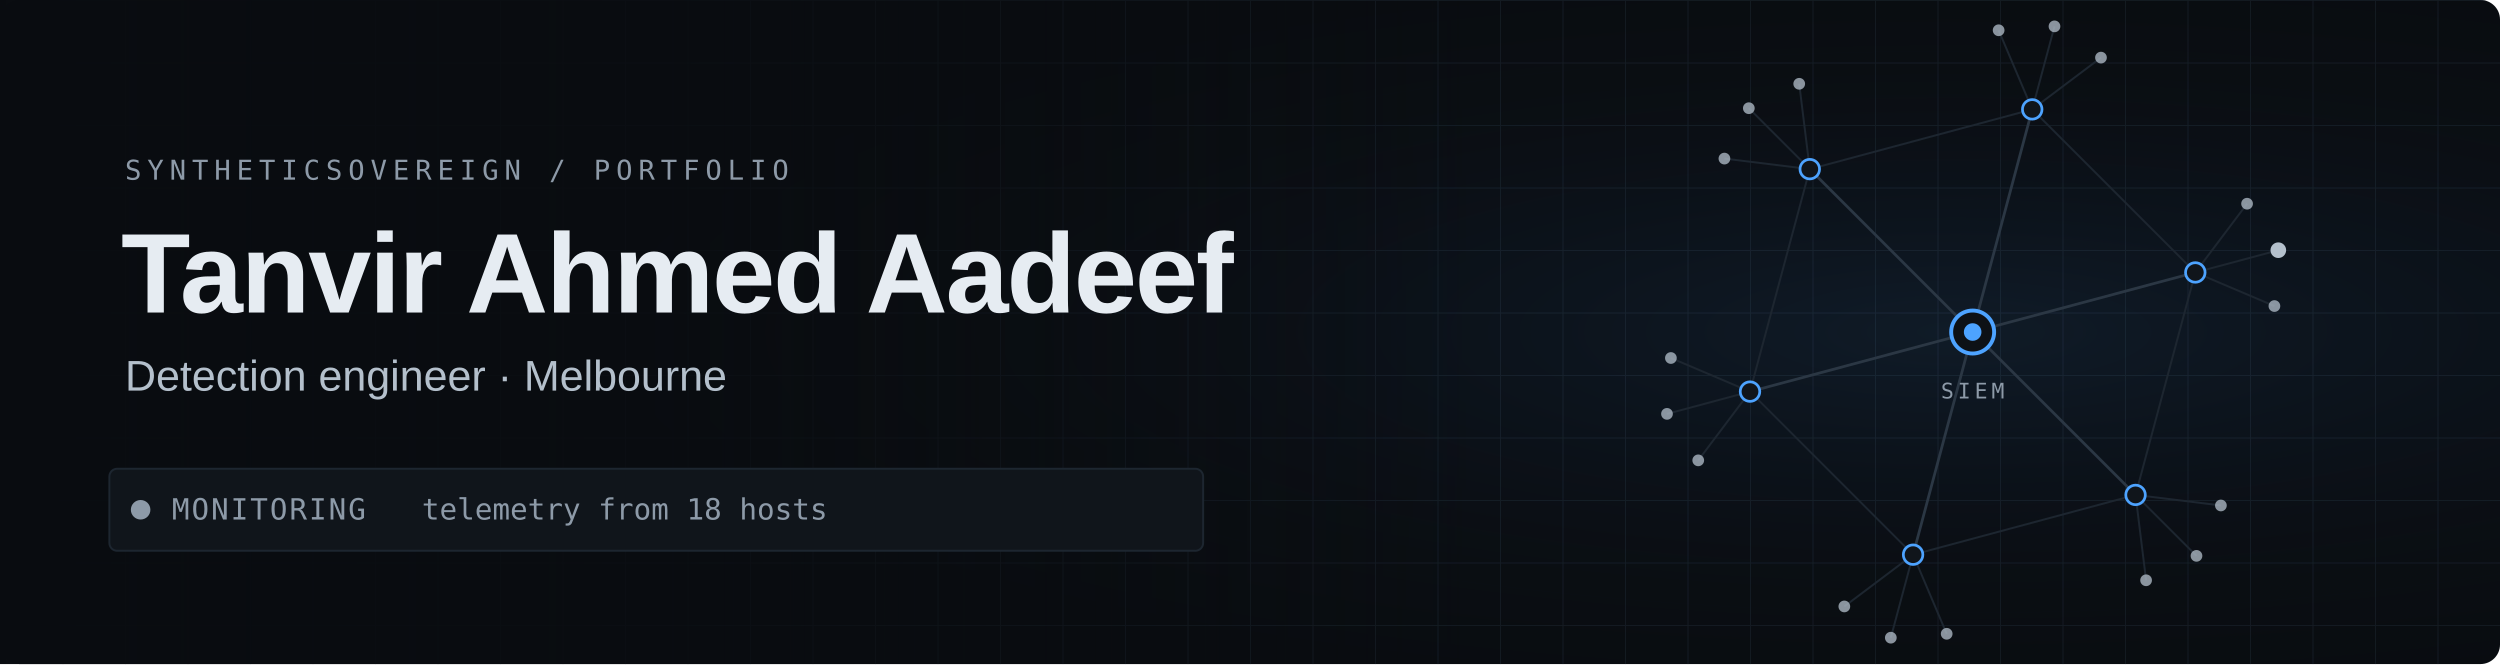
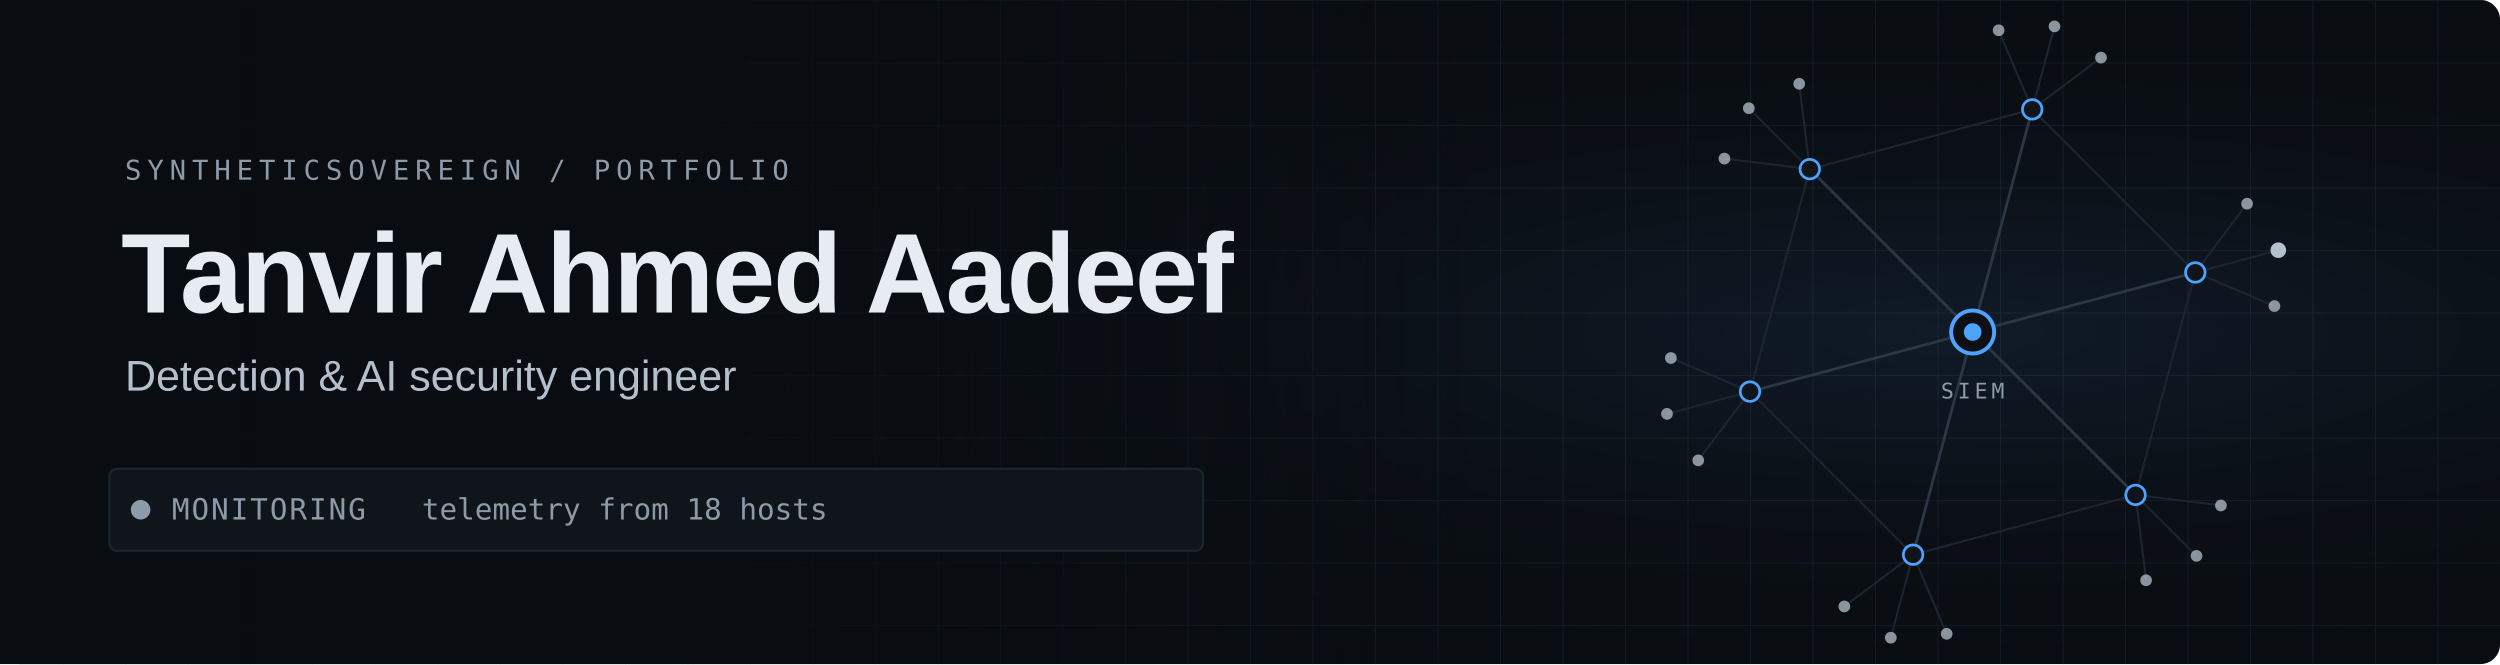
- <svg xmlns="http://www.w3.org/2000/svg" width="1280" height="340" viewBox="0 0 1280 340" role="img" aria-label="Tanvir Ahmed Aadeef, detection engineer">
+ <svg xmlns="http://www.w3.org/2000/svg" width="1280" height="340" viewBox="0 0 1280 340" role="img" aria-label="Tanvir Ahmed Aadeef, detection and AI security engineer">
  <defs>
    <pattern id="g" width="32" height="32" patternUnits="userSpaceOnUse">
      <path d="M32 0H0V32" fill="none" stroke="#1d2630" stroke-width="1" opacity=".55" />
    </pattern>
    <radialGradient id="v" cx="78%" cy="50%" r="60%">
      <stop offset="0" stop-color="#4da3ff" stop-opacity=".10" />
      <stop offset="1" stop-color="#090c10" stop-opacity="0" />
    </radialGradient>
    <linearGradient id="fade" x1="0" x2="1">
      <stop offset="0" stop-color="#090c10" />
      <stop offset=".45" stop-color="#090c10" stop-opacity=".85" />
      <stop offset="1" stop-color="#090c10" stop-opacity="0" />
    </linearGradient>
    <style>
.n{font-family:'Segoe UI',-apple-system,'Helvetica Neue',Arial,sans-serif}
.m{font-family:'Cascadia Mono',ui-monospace,SFMono-Regular,Menlo,Consolas,monospace}
</style>
  </defs>
  <rect width="1280" height="340" rx="10" fill="#090c10" />
  <rect width="1280" height="340" rx="10" fill="url(#g)" />
  <rect width="1280" height="340" rx="10" fill="url(#v)" />
  <line x1="1010" y1="170" x2="1040.5" y2="56.0" stroke="#2b3744" stroke-width="1.4" />
  <line x1="1040.5" y1="56.0" x2="1124.0" y2="139.5" stroke="#1d2630" stroke-width="1" />
  <line x1="1010" y1="170" x2="1124.0" y2="139.5" stroke="#2b3744" stroke-width="1.4" />
  <line x1="1124.0" y1="139.5" x2="1093.4" y2="253.4" stroke="#1d2630" stroke-width="1" />
  <line x1="1010" y1="170" x2="1093.4" y2="253.4" stroke="#2b3744" stroke-width="1.4" />
  <line x1="1093.4" y1="253.4" x2="979.5" y2="284.0" stroke="#1d2630" stroke-width="1" />
  <line x1="1010" y1="170" x2="979.5" y2="284.0" stroke="#2b3744" stroke-width="1.4" />
  <line x1="979.5" y1="284.0" x2="896.0" y2="200.5" stroke="#1d2630" stroke-width="1" />
  <line x1="1010" y1="170" x2="896.0" y2="200.5" stroke="#2b3744" stroke-width="1.4" />
  <line x1="896.0" y1="200.5" x2="926.6" y2="86.6" stroke="#1d2630" stroke-width="1" />
  <line x1="1010" y1="170" x2="926.6" y2="86.6" stroke="#2b3744" stroke-width="1.4" />
  <line x1="926.6" y1="86.6" x2="1040.5" y2="56.0" stroke="#1d2630" stroke-width="1" />
  <line x1="1040.5" y1="56.0" x2="1023.3" y2="15.5" stroke="#1d2630" stroke-width="1" />
  <line x1="1040.5" y1="56.0" x2="1051.9" y2="13.5" stroke="#1d2630" stroke-width="1" />
  <line x1="1040.5" y1="56.0" x2="1075.7" y2="29.5" stroke="#1d2630" stroke-width="1" />
  <line x1="1124.0" y1="139.5" x2="1150.5" y2="104.3" stroke="#1d2630" stroke-width="1" />
  <line x1="1124.0" y1="139.5" x2="1166.5" y2="128.1" stroke="#1d2630" stroke-width="1" />
  <line x1="1124.0" y1="139.5" x2="1164.5" y2="156.7" stroke="#1d2630" stroke-width="1" />
  <line x1="1093.4" y1="253.4" x2="1137.1" y2="258.8" stroke="#1d2630" stroke-width="1" />
  <line x1="1093.4" y1="253.4" x2="1124.6" y2="284.6" stroke="#1d2630" stroke-width="1" />
  <line x1="1093.4" y1="253.4" x2="1098.8" y2="297.1" stroke="#1d2630" stroke-width="1" />
  <line x1="979.5" y1="284.0" x2="996.7" y2="324.5" stroke="#1d2630" stroke-width="1" />
  <line x1="979.5" y1="284.0" x2="968.1" y2="326.5" stroke="#1d2630" stroke-width="1" />
  <line x1="979.5" y1="284.0" x2="944.3" y2="310.5" stroke="#1d2630" stroke-width="1" />
  <line x1="896.0" y1="200.5" x2="869.5" y2="235.7" stroke="#1d2630" stroke-width="1" />
  <line x1="896.0" y1="200.5" x2="853.5" y2="211.9" stroke="#1d2630" stroke-width="1" />
  <line x1="896.0" y1="200.5" x2="855.5" y2="183.3" stroke="#1d2630" stroke-width="1" />
  <line x1="926.6" y1="86.6" x2="882.9" y2="81.2" stroke="#1d2630" stroke-width="1" />
  <line x1="926.6" y1="86.6" x2="895.4" y2="55.4" stroke="#1d2630" stroke-width="1" />
  <line x1="926.6" y1="86.6" x2="921.2" y2="42.9" stroke="#1d2630" stroke-width="1" />
  <circle r="2" fill="#8d9aa8" opacity=".8">
    <animateMotion dur="2.20s" begin="0.0s" repeatCount="indefinite" path="M1040.5,56.0 L1010,170" />
  </circle>
  <circle r="2" fill="#8d9aa8" opacity=".8">
    <animateMotion dur="2.57s" begin="0.4s" repeatCount="indefinite" path="M1124.0,139.5 L1010,170" />
  </circle>
  <circle r="2" fill="#8d9aa8" opacity=".8">
    <animateMotion dur="2.94s" begin="0.8s" repeatCount="indefinite" path="M1093.4,253.4 L1010,170" />
  </circle>
  <circle r="2" fill="#8d9aa8" opacity=".8">
    <animateMotion dur="3.31s" begin="1.2s" repeatCount="indefinite" path="M979.5,284.0 L1010,170" />
  </circle>
  <circle r="2" fill="#8d9aa8" opacity=".8">
    <animateMotion dur="3.68s" begin="1.6s" repeatCount="indefinite" path="M896.0,200.5 L1010,170" />
  </circle>
  <circle r="2" fill="#8d9aa8" opacity=".8">
    <animateMotion dur="4.05s" begin="2.0s" repeatCount="indefinite" path="M926.6,86.6 L1010,170" />
  </circle>
  <circle cx="1023.3" cy="15.5" r="3" fill="#b4c0cc" opacity=".75" />
  <circle cx="1051.9" cy="13.5" r="3" fill="#b4c0cc" opacity=".75" />
  <circle cx="1075.7" cy="29.5" r="3" fill="#b4c0cc" opacity=".75" />
  <circle cx="1150.5" cy="104.3" r="3" fill="#b4c0cc" opacity=".75" />
  <circle cx="1164.5" cy="156.7" r="3" fill="#b4c0cc" opacity=".75" />
  <circle cx="1137.1" cy="258.8" r="3" fill="#b4c0cc" opacity=".75" />
  <circle cx="1124.6" cy="284.6" r="3" fill="#b4c0cc" opacity=".75" />
  <circle cx="1098.8" cy="297.1" r="3" fill="#b4c0cc" opacity=".75" />
  <circle cx="996.7" cy="324.5" r="3" fill="#b4c0cc" opacity=".75" />
  <circle cx="968.1" cy="326.5" r="3" fill="#b4c0cc" opacity=".75" />
  <circle cx="944.3" cy="310.5" r="3" fill="#b4c0cc" opacity=".75" />
  <circle cx="869.5" cy="235.7" r="3" fill="#b4c0cc" opacity=".75" />
  <circle cx="853.5" cy="211.9" r="3" fill="#b4c0cc" opacity=".75" />
  <circle cx="855.5" cy="183.3" r="3" fill="#b4c0cc" opacity=".75" />
  <circle cx="882.9" cy="81.2" r="3" fill="#b4c0cc" opacity=".75" />
  <circle cx="895.4" cy="55.4" r="3" fill="#b4c0cc" opacity=".75" />
  <circle cx="921.2" cy="42.9" r="3" fill="#b4c0cc" opacity=".75" />
  <circle cx="1166.5" cy="128.1" r="4" fill="#b4c0cc">
    <animate attributeName="fill" dur="7s" repeatCount="indefinite" keyTimes="0;.12;.14;.78;.80;.96;1" values="#b4c0cc;#b4c0cc;#ff5b4f;#ff5b4f;#3ed68e;#3ed68e;#b4c0cc" />
  </circle>
  <circle cx="1166.5" cy="128.1" r="4" fill="none" stroke="#ff5b4f" stroke-width="1.5" opacity="0">
    <animate attributeName="r" dur="7s" repeatCount="indefinite" keyTimes="0;.13;.26;1" values="4;4;20;20" />
    <animate attributeName="opacity" dur="7s" repeatCount="indefinite" keyTimes="0;.13;.14;.26;1" values="0;0;.9;0;0" />
  </circle>
  <circle cx="1040.5" cy="56.0" r="5" fill="#10151b" stroke="#4da3ff" stroke-width="1.4" />
  <circle cx="1124.0" cy="139.5" r="5" fill="#10151b" stroke="#4da3ff" stroke-width="1.4" />
  <circle cx="1093.4" cy="253.4" r="5" fill="#10151b" stroke="#4da3ff" stroke-width="1.4" />
  <circle cx="979.5" cy="284.0" r="5" fill="#10151b" stroke="#4da3ff" stroke-width="1.4" />
  <circle cx="896.0" cy="200.5" r="5" fill="#10151b" stroke="#4da3ff" stroke-width="1.4" />
  <circle cx="926.6" cy="86.6" r="5" fill="#10151b" stroke="#4da3ff" stroke-width="1.4" />
  <circle cx="1010" cy="170" r="30" fill="none" stroke="#4da3ff" stroke-width="2" opacity="0">
    <animate attributeName="r" dur="7s" repeatCount="indefinite" keyTimes="0;.40;.62;1" values="12;12;72;72" />
    <animate attributeName="opacity" dur="7s" repeatCount="indefinite" keyTimes="0;.40;.41;.62;1" values="0;0;.9;0;0" />
  </circle>
  <circle cx="1010" cy="170" r="11" fill="#0d1116" stroke="#4da3ff" stroke-width="2" />
  <circle cx="1010" cy="170" r="4.5" fill="#4da3ff">
    <animate attributeName="opacity" dur="2.4s" repeatCount="indefinite" values="1;.45;1" />
  </circle>
  <text x="1010" y="204" text-anchor="middle" class="m" font-size="11" letter-spacing="2" fill="#8d9aa8">SIEM</text>
  <circle r="4" fill="#ff5b4f" opacity="0">
    <animateMotion dur="7s" repeatCount="indefinite" keyPoints="0;0;1;1" keyTimes="0;.15;.40;1" calcMode="linear" path="M1166.5,128.1 L1124.0,139.5 L1010,170" />
    <animate attributeName="opacity" dur="7s" repeatCount="indefinite" keyTimes="0;.15;.16;.40;.41;1" values="0;0;1;1;0;0" />
  </circle>
  <circle r="4" fill="#4da3ff" opacity="0">
    <animateMotion dur="7s" repeatCount="indefinite" keyPoints="0;0;1;1" keyTimes="0;.50;.78;1" calcMode="linear" path="M1010,170 L1124.0,139.5 L1166.5,128.1" />
    <animate attributeName="opacity" dur="7s" repeatCount="indefinite" keyTimes="0;.50;.51;.78;.79;1" values="0;0;1;1;0;0" />
  </circle>
  <rect width="760" height="340" fill="url(#fade)" />
  <text x="64" y="92" class="m" font-size="14" letter-spacing="3" fill="#8d9aa8">SYNTHETICSOVEREIGN / PORTFOLIO</text>
  <text x="62" y="160" class="n" font-size="58" font-weight="700" fill="#e6ecf2" letter-spacing="-1">Tanvir Ahmed Aadeef</text>
-   <text x="64" y="200" class="n" font-size="22" fill="#b4c0cc">Detection engineer · Melbourne</text>
+   <text x="64" y="200" class="n" font-size="22" fill="#b4c0cc">Detection &amp; AI security engineer</text>
  <rect x="56" y="240" width="560" height="42" rx="4" fill="#10151b" stroke="#1d2630" />
  <g opacity="0">
    <animate attributeName="opacity" dur="7s" repeatCount="indefinite" keyTimes="0;.13;.15;.40;.42;1" values="0;0;1;1;0;0" />
    <circle cx="72" cy="261" r="5" fill="#ff5b4f" />
    <text x="88" y="266" class="m" font-size="15" fill="#ff5b4f" letter-spacing="1">ALERT</text>
    <text x="196" y="266" class="m" font-size="15" fill="#b4c0cc">T1059.001  encoded PowerShell</text>
  </g>
  <g opacity="0">
    <animate attributeName="opacity" dur="7s" repeatCount="indefinite" keyTimes="0;.40;.42;.76;.78;1" values="0;0;1;1;0;0" />
    <circle cx="72" cy="261" r="5" fill="#4da3ff" />
    <text x="88" y="266" class="m" font-size="15" fill="#4da3ff" letter-spacing="1">DETECTED</text>
    <text x="196" y="266" class="m" font-size="15" fill="#b4c0cc">Elastic rule fired at the SIEM</text>
  </g>
  <g opacity="0">
    <animate attributeName="opacity" dur="7s" repeatCount="indefinite" keyTimes="0;.76;.78;.97;.99;1" values="0;0;1;1;0;0" />
    <circle cx="72" cy="261" r="5" fill="#3ed68e" />
    <text x="88" y="266" class="m" font-size="15" fill="#3ed68e" letter-spacing="1">RESOLVED</text>
    <text x="196" y="266" class="m" font-size="15" fill="#b4c0cc">host contained, case closed</text>
  </g>
  <g>
    <animate attributeName="opacity" dur="7s" repeatCount="indefinite" keyTimes="0;.12;.14;.97;.99;1" values="1;1;0;0;1;1" />
    <circle cx="72" cy="261" r="5" fill="#8d9aa8">
      <animate attributeName="opacity" dur="1.2s" repeatCount="indefinite" values="1;.3;1" />
    </circle>
    <text x="88" y="266" class="m" font-size="15" fill="#8d9aa8" letter-spacing="1">MONITORING</text>
    <text x="216" y="266" class="m" font-size="15" fill="#8d9aa8">telemetry from 18 hosts</text>
  </g>
</svg>
